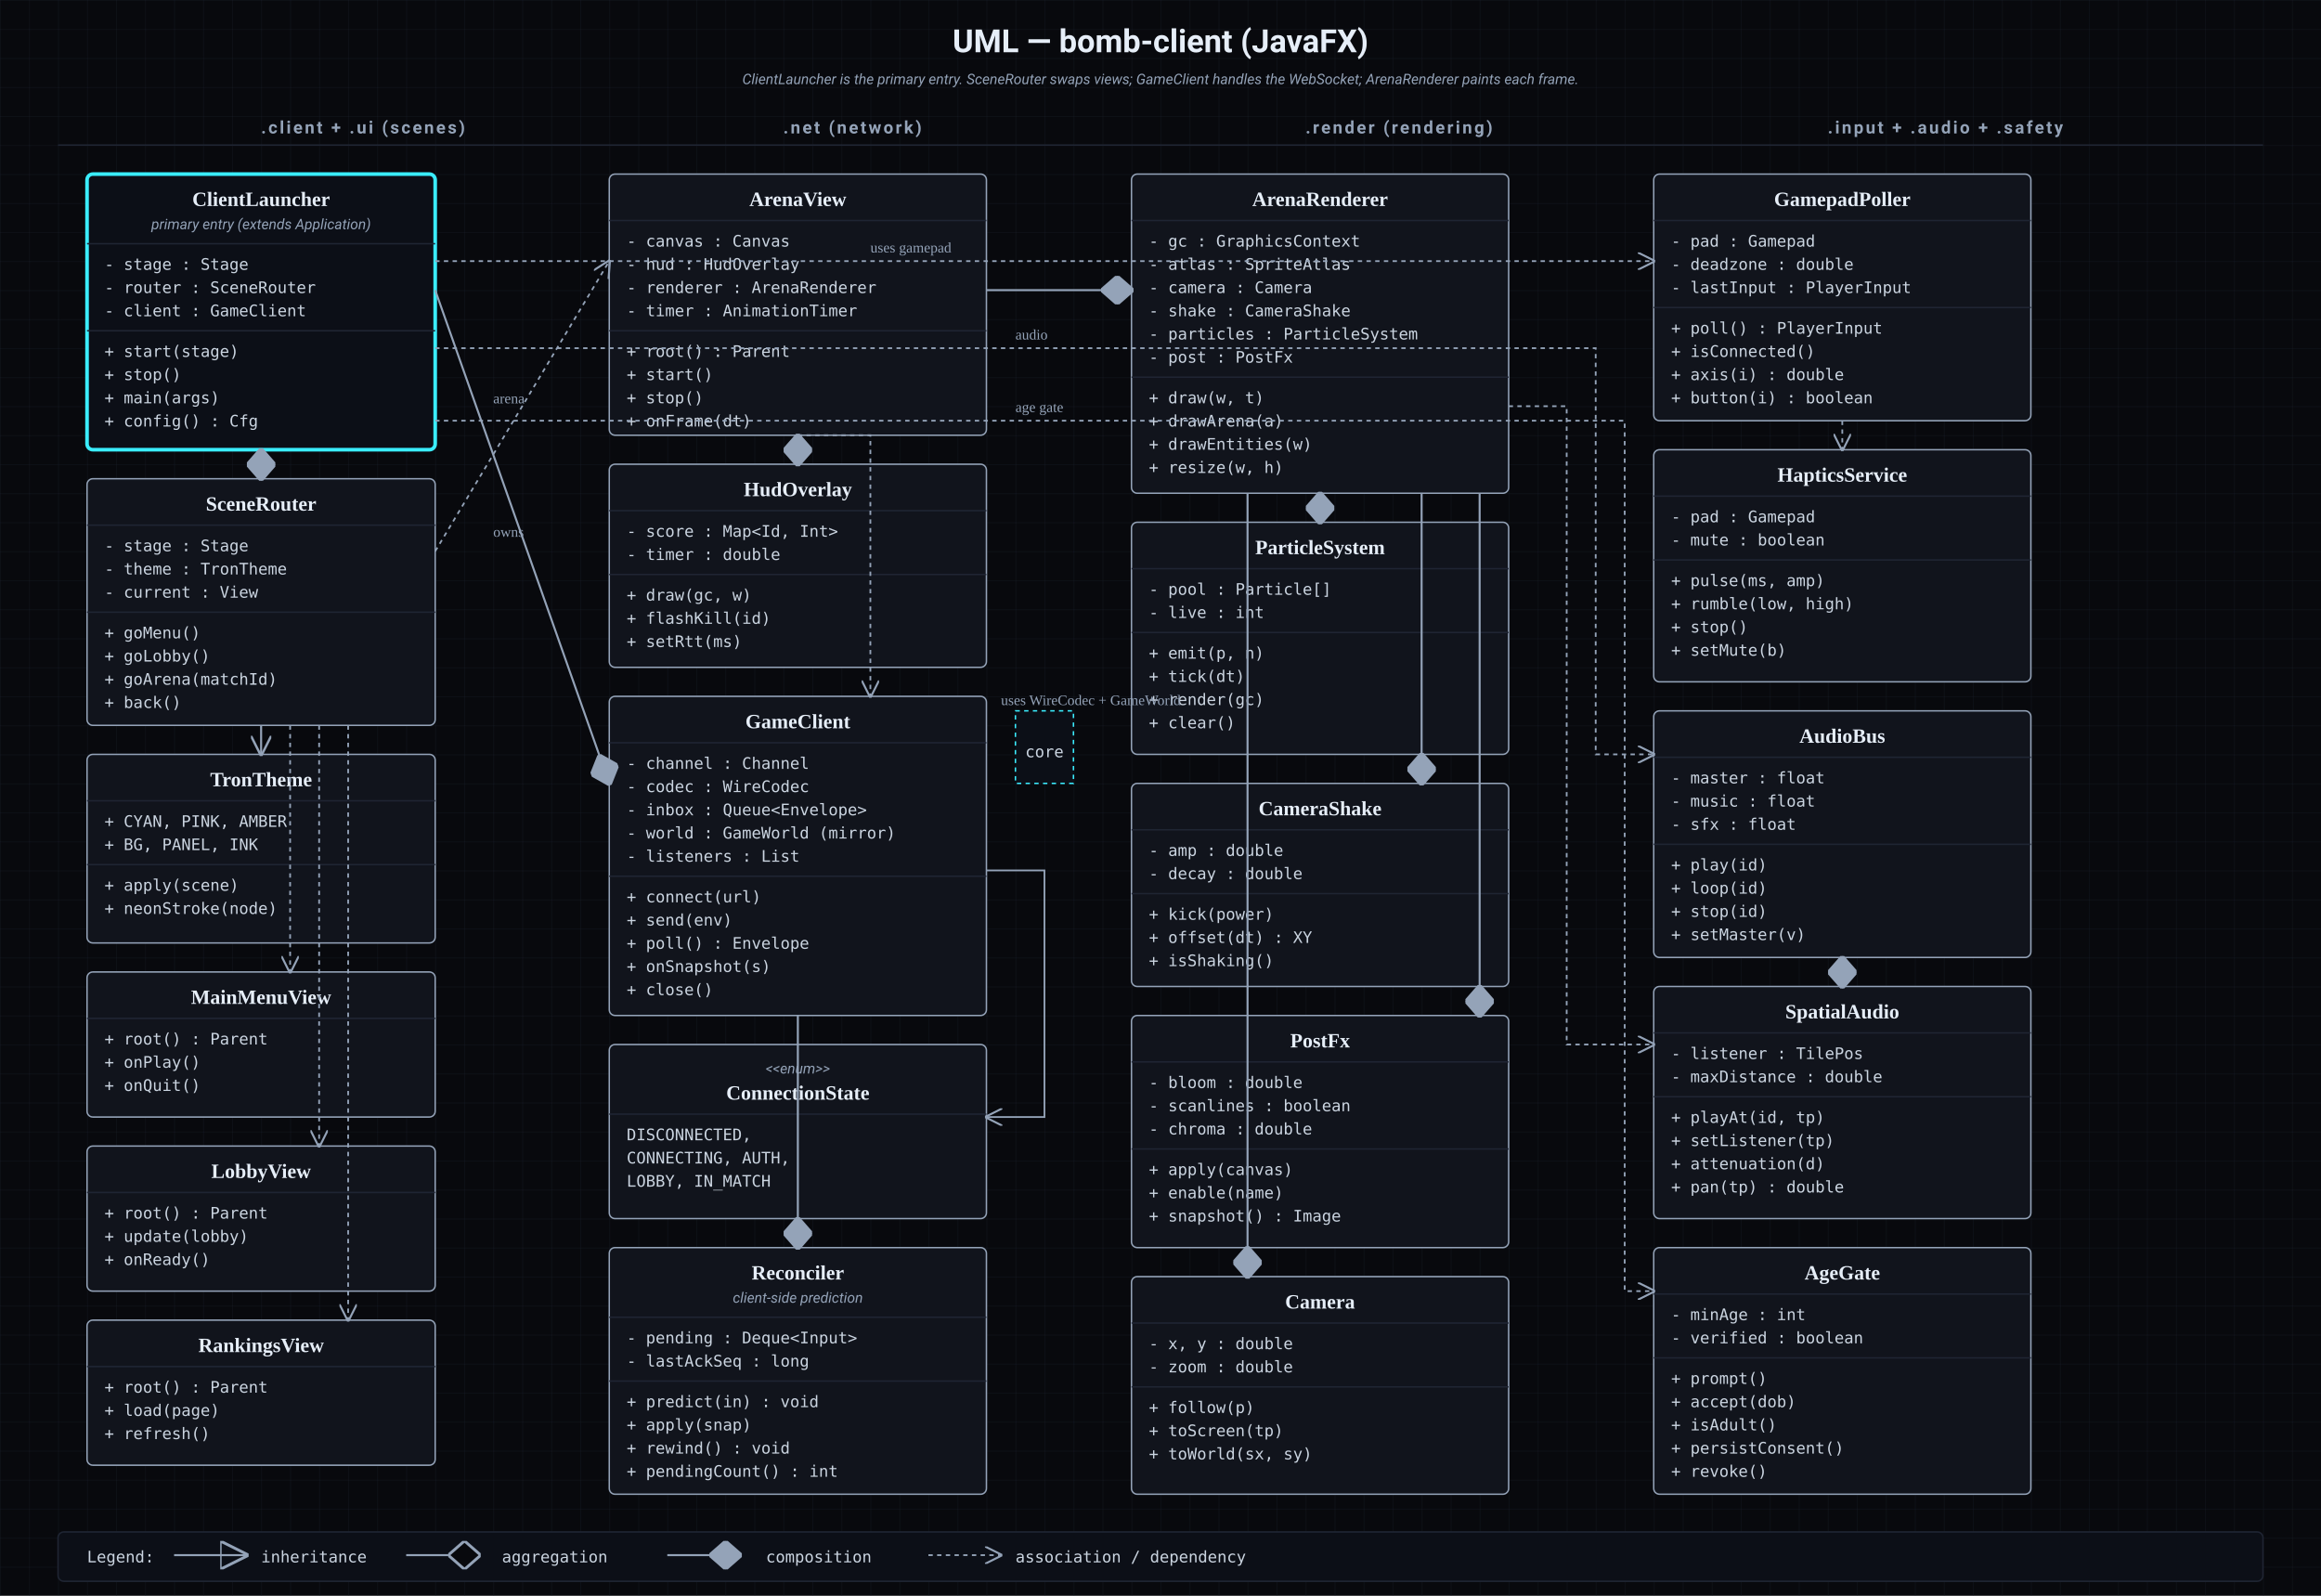
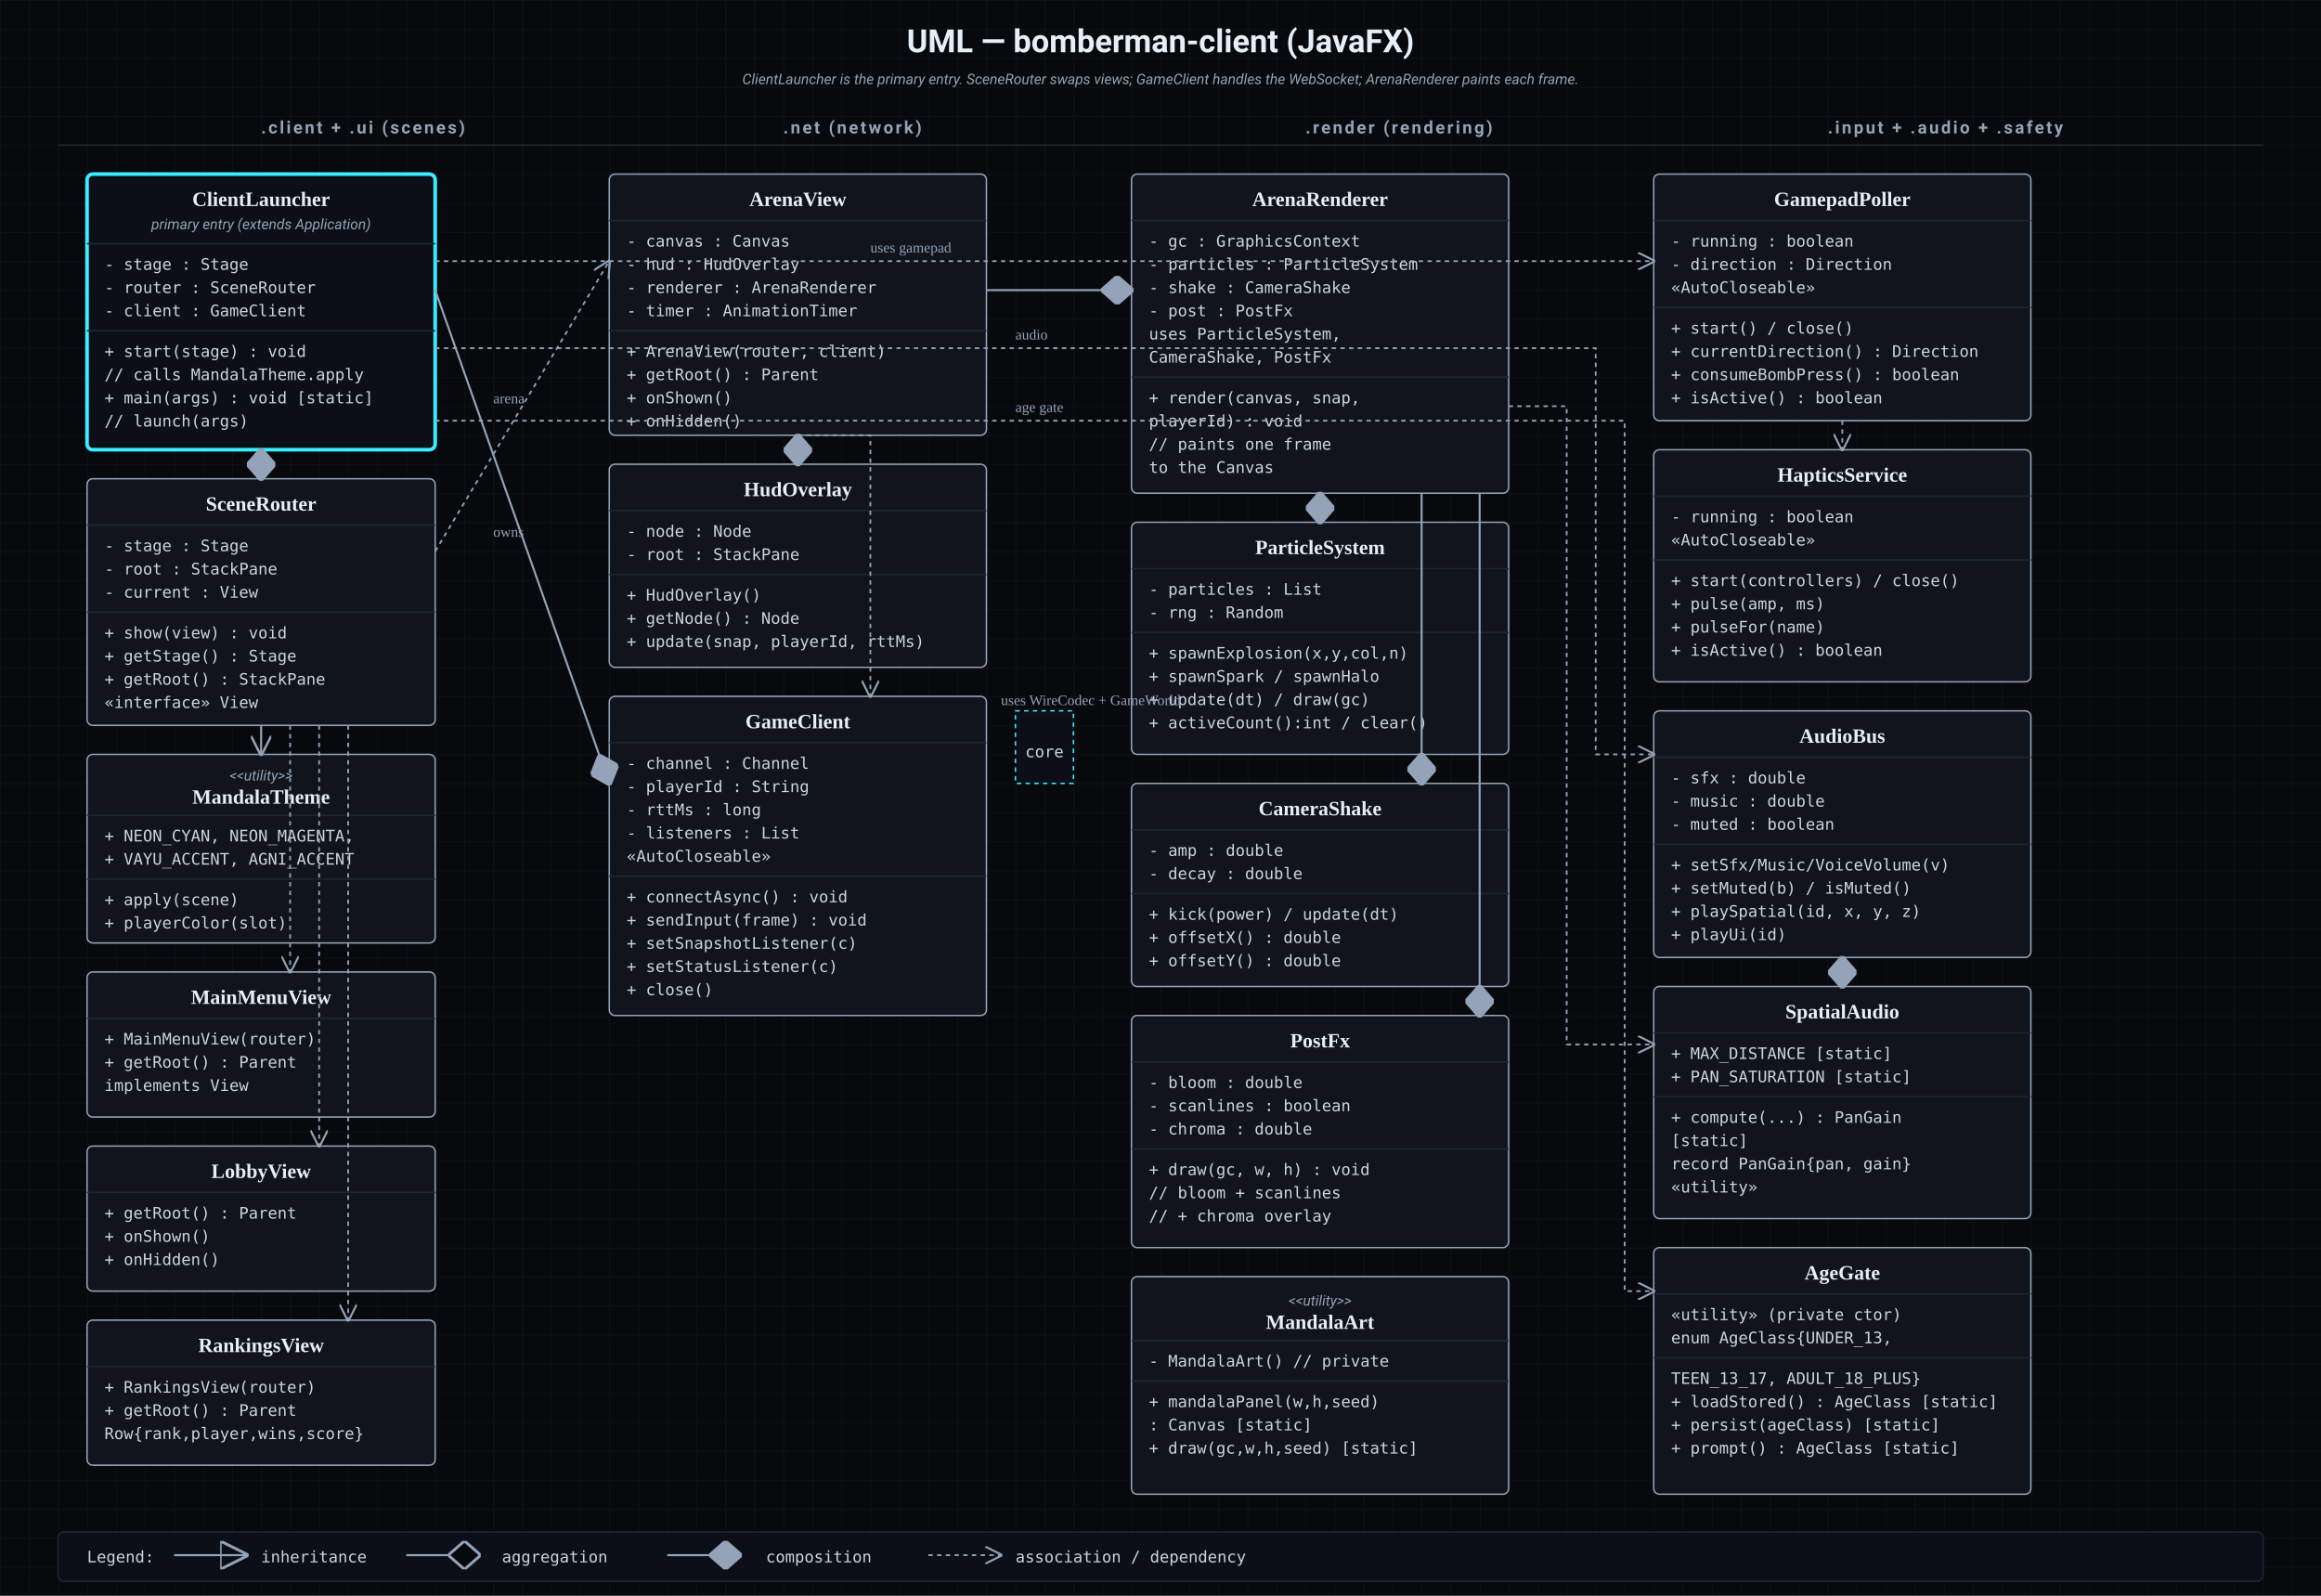
<svg xmlns="http://www.w3.org/2000/svg" viewBox="0 0 1600 1100" preserveAspectRatio="xMidYMid meet" role="img" aria-labelledby="umlTitle umlDesc">
  <defs>
    <marker id="triangle" viewBox="0 0 14 14" refX="13" refY="7" markerWidth="14" markerHeight="14" orient="auto">
      <path d="M0,0 L14,7 L0,14 z" fill="none" stroke="#94a3b8" stroke-width="1.4" />
    </marker>
    <marker id="diamondO" viewBox="0 0 16 14" refX="15" refY="7" markerWidth="16" markerHeight="14" orient="auto">
      <path d="M0,7 L8,0 L16,7 L8,14 z" fill="#08090d" stroke="#94a3b8" stroke-width="1.4" />
    </marker>
    <marker id="diamondF" viewBox="0 0 16 14" refX="15" refY="7" markerWidth="16" markerHeight="14" orient="auto">
      <path d="M0,7 L8,0 L16,7 L8,14 z" fill="#94a3b8" stroke="#94a3b8" stroke-width="1.4" />
    </marker>
    <marker id="arrow" viewBox="0 0 12 12" refX="11" refY="6" markerWidth="10" markerHeight="10" orient="auto">
      <path d="M0,0 L12,6 L0,12" fill="none" stroke="#94a3b8" stroke-width="1.4" />
    </marker>
    <pattern id="grid" width="20" height="20" patternUnits="userSpaceOnUse">
      <path d="M20 0 L0 0 0 20" fill="none" stroke="#1f2533" stroke-width="0.3" />
    </pattern>
    <style>
      .lbl { font-family: -apple-system, "Segoe UI", Roboto, sans-serif; fill: #e6eef8; }
      .cls { font-weight: 700; font-size: 14px; fill: #e6eef8; }
      .stereo { font-size: 10px; fill: #94a3b8; font-style: italic; }
      .member { font-family: "Consolas", "Menlo", monospace; font-size: 11px; fill: #cbd5e1; }
      .ttl { font-weight: 700; font-size: 22px; }
      .grp { font-weight: 700; font-size: 12px; letter-spacing: 1.5px; fill: #94a3b8; }
      .edgelbl { font-size: 10px; fill: #94a3b8; }
    </style>
  </defs>
  <rect width="1600" height="1100" fill="#08090d" />
  <rect width="1600" height="1100" fill="url(#grid)" />
-   <text x="800" y="36" class="lbl ttl" text-anchor="middle">UML — bomb-client (JavaFX)</text>
+   <text x="800" y="36" class="lbl ttl" text-anchor="middle">UML — bomberman-client (JavaFX)</text>
  <text x="800" y="58" class="lbl stereo" text-anchor="middle">ClientLauncher is the primary entry. SceneRouter swaps views; GameClient handles the WebSocket; ArenaRenderer paints each frame.</text>
  <text x="180" y="92" class="lbl grp">.client + .ui (scenes)</text>
  <text x="540" y="92" class="lbl grp">.net (network)</text>
  <text x="900" y="92" class="lbl grp">.render (rendering)</text>
  <text x="1260" y="92" class="lbl grp">.input + .audio + .safety</text>
  <line x1="40" y1="100" x2="1560" y2="100" stroke="#1f2533" />
  <g>
    <rect x="60" y="120" width="240" height="190" rx="4" fill="#0c0f17" stroke="#3aedff" stroke-width="2.5" />
    <text x="180" y="142" class="cls" text-anchor="middle" fill="#3aedff">ClientLauncher</text>
    <text x="180" y="158" class="lbl stereo" text-anchor="middle">primary entry (extends Application)</text>
    <line x1="60" y1="168" x2="300" y2="168" stroke="#1f2533" />
    <text x="72" y="186" class="member">- stage : Stage</text>
    <text x="72" y="202" class="member">- router : SceneRouter</text>
    <text x="72" y="218" class="member">- client : GameClient</text>
    <line x1="60" y1="228" x2="300" y2="228" stroke="#1f2533" />
-     <text x="72" y="246" class="member">+ start(stage)</text>
-     <text x="72" y="262" class="member">+ stop()</text>
-     <text x="72" y="278" class="member">+ main(args)</text>
-     <text x="72" y="294" class="member">+ config() : Cfg</text>
+     <text x="72" y="246" class="member">+ start(stage) : void</text>
+     <text x="72" y="262" class="member">  // calls MandalaTheme.apply</text>
+     <text x="72" y="278" class="member">+ main(args) : void [static]</text>
+     <text x="72" y="294" class="member">  // launch(args)</text>
  </g>
  <g>
    <rect x="60" y="330" width="240" height="170" rx="4" fill="#11141c" stroke="#94a3b8" />
    <text x="180" y="352" class="cls" text-anchor="middle">SceneRouter</text>
    <line x1="60" y1="362" x2="300" y2="362" stroke="#1f2533" />
    <text x="72" y="380" class="member">- stage : Stage</text>
-     <text x="72" y="396" class="member">- theme : TronTheme</text>
+     <text x="72" y="396" class="member">- root : StackPane</text>
    <text x="72" y="412" class="member">- current : View</text>
    <line x1="60" y1="422" x2="300" y2="422" stroke="#1f2533" />
-     <text x="72" y="440" class="member">+ goMenu()</text>
-     <text x="72" y="456" class="member">+ goLobby()</text>
-     <text x="72" y="472" class="member">+ goArena(matchId)</text>
-     <text x="72" y="488" class="member">+ back()</text>
+     <text x="72" y="440" class="member">+ show(view) : void</text>
+     <text x="72" y="456" class="member">+ getStage() : Stage</text>
+     <text x="72" y="472" class="member">+ getRoot() : StackPane</text>
+     <text x="72" y="488" class="member">«interface» View</text>
  </g>
  <g>
    <rect x="60" y="520" width="240" height="130" rx="4" fill="#11141c" stroke="#94a3b8" />
-     <text x="180" y="542" class="cls" text-anchor="middle">TronTheme</text>
-     <line x1="60" y1="552" x2="300" y2="552" stroke="#1f2533" />
-     <text x="72" y="570" class="member">+ CYAN, PINK, AMBER</text>
-     <text x="72" y="586" class="member">+ BG, PANEL, INK</text>
-     <line x1="60" y1="596" x2="300" y2="596" stroke="#1f2533" />
-     <text x="72" y="614" class="member">+ apply(scene)</text>
-     <text x="72" y="630" class="member">+ neonStroke(node)</text>
+     <text x="180" y="538" class="lbl stereo" text-anchor="middle">&lt;&lt;utility&gt;&gt;</text>
+     <text x="180" y="554" class="cls" text-anchor="middle">MandalaTheme</text>
+     <line x1="60" y1="562" x2="300" y2="562" stroke="#1f2533" />
+     <text x="72" y="580" class="member">+ NEON_CYAN, NEON_MAGENTA,</text>
+     <text x="72" y="596" class="member">+ VAYU_ACCENT, AGNI_ACCENT</text>
+     <line x1="60" y1="606" x2="300" y2="606" stroke="#1f2533" />
+     <text x="72" y="624" class="member">+ apply(scene)</text>
+     <text x="72" y="640" class="member">+ playerColor(slot)</text>
  </g>
  <g>
    <rect x="60" y="670" width="240" height="100" rx="4" fill="#11141c" stroke="#94a3b8" />
    <text x="180" y="692" class="cls" text-anchor="middle">MainMenuView</text>
    <line x1="60" y1="702" x2="300" y2="702" stroke="#1f2533" />
-     <text x="72" y="720" class="member">+ root() : Parent</text>
-     <text x="72" y="736" class="member">+ onPlay()</text>
-     <text x="72" y="752" class="member">+ onQuit()</text>
+     <text x="72" y="720" class="member">+ MainMenuView(router)</text>
+     <text x="72" y="736" class="member">+ getRoot() : Parent</text>
+     <text x="72" y="752" class="member">  implements View</text>
  </g>
  <g>
    <rect x="60" y="790" width="240" height="100" rx="4" fill="#11141c" stroke="#94a3b8" />
    <text x="180" y="812" class="cls" text-anchor="middle">LobbyView</text>
    <line x1="60" y1="822" x2="300" y2="822" stroke="#1f2533" />
-     <text x="72" y="840" class="member">+ root() : Parent</text>
-     <text x="72" y="856" class="member">+ update(lobby)</text>
-     <text x="72" y="872" class="member">+ onReady()</text>
+     <text x="72" y="840" class="member">+ getRoot() : Parent</text>
+     <text x="72" y="856" class="member">+ onShown()</text>
+     <text x="72" y="872" class="member">+ onHidden()</text>
  </g>
  <g>
    <rect x="60" y="910" width="240" height="100" rx="4" fill="#11141c" stroke="#94a3b8" />
    <text x="180" y="932" class="cls" text-anchor="middle">RankingsView</text>
    <line x1="60" y1="942" x2="300" y2="942" stroke="#1f2533" />
-     <text x="72" y="960" class="member">+ root() : Parent</text>
-     <text x="72" y="976" class="member">+ load(page)</text>
-     <text x="72" y="992" class="member">+ refresh()</text>
+     <text x="72" y="960" class="member">+ RankingsView(router)</text>
+     <text x="72" y="976" class="member">+ getRoot() : Parent</text>
+     <text x="72" y="992" class="member">  Row{rank,player,wins,score}</text>
  </g>
  <g>
    <rect x="420" y="120" width="260" height="180" rx="4" fill="#11141c" stroke="#94a3b8" />
    <text x="550" y="142" class="cls" text-anchor="middle">ArenaView</text>
    <line x1="420" y1="152" x2="680" y2="152" stroke="#1f2533" />
    <text x="432" y="170" class="member">- canvas : Canvas</text>
    <text x="432" y="186" class="member">- hud : HudOverlay</text>
    <text x="432" y="202" class="member">- renderer : ArenaRenderer</text>
    <text x="432" y="218" class="member">- timer : AnimationTimer</text>
    <line x1="420" y1="228" x2="680" y2="228" stroke="#1f2533" />
-     <text x="432" y="246" class="member">+ root() : Parent</text>
-     <text x="432" y="262" class="member">+ start()</text>
-     <text x="432" y="278" class="member">+ stop()</text>
-     <text x="432" y="294" class="member">+ onFrame(dt)</text>
+     <text x="432" y="246" class="member">+ ArenaView(router, client)</text>
+     <text x="432" y="262" class="member">+ getRoot() : Parent</text>
+     <text x="432" y="278" class="member">+ onShown()</text>
+     <text x="432" y="294" class="member">+ onHidden()</text>
  </g>
  <g>
    <rect x="420" y="320" width="260" height="140" rx="4" fill="#11141c" stroke="#94a3b8" />
    <text x="550" y="342" class="cls" text-anchor="middle">HudOverlay</text>
    <line x1="420" y1="352" x2="680" y2="352" stroke="#1f2533" />
-     <text x="432" y="370" class="member">- score : Map&lt;Id, Int&gt;</text>
-     <text x="432" y="386" class="member">- timer : double</text>
+     <text x="432" y="370" class="member">- node : Node</text>
+     <text x="432" y="386" class="member">- root : StackPane</text>
    <line x1="420" y1="396" class="line" x2="680" y2="396" stroke="#1f2533" />
-     <text x="432" y="414" class="member">+ draw(gc, w)</text>
-     <text x="432" y="430" class="member">+ flashKill(id)</text>
-     <text x="432" y="446" class="member">+ setRtt(ms)</text>
+     <text x="432" y="414" class="member">+ HudOverlay()</text>
+     <text x="432" y="430" class="member">+ getNode() : Node</text>
+     <text x="432" y="446" class="member">+ update(snap, playerId, rttMs)</text>
  </g>
  <g>
    <rect x="420" y="480" width="260" height="220" rx="4" fill="#11141c" stroke="#94a3b8" />
    <text x="550" y="502" class="cls" text-anchor="middle">GameClient</text>
    <line x1="420" y1="512" x2="680" y2="512" stroke="#1f2533" />
    <text x="432" y="530" class="member">- channel : Channel</text>
-     <text x="432" y="546" class="member">- codec : WireCodec</text>
-     <text x="432" y="562" class="member">- inbox : Queue&lt;Envelope&gt;</text>
-     <text x="432" y="578" class="member">- world : GameWorld (mirror)</text>
-     <text x="432" y="594" class="member">- listeners : List</text>
+     <text x="432" y="546" class="member">- playerId : String</text>
+     <text x="432" y="562" class="member">- rttMs : long</text>
+     <text x="432" y="578" class="member">- listeners : List</text>
+     <text x="432" y="594" class="member">  «AutoCloseable»</text>
    <line x1="420" y1="604" x2="680" y2="604" stroke="#1f2533" />
-     <text x="432" y="622" class="member">+ connect(url)</text>
-     <text x="432" y="638" class="member">+ send(env)</text>
-     <text x="432" y="654" class="member">+ poll() : Envelope</text>
-     <text x="432" y="670" class="member">+ onSnapshot(s)</text>
+     <text x="432" y="622" class="member">+ connectAsync() : void</text>
+     <text x="432" y="638" class="member">+ sendInput(frame) : void</text>
+     <text x="432" y="654" class="member">+ setSnapshotListener(c)</text>
+     <text x="432" y="670" class="member">+ setStatusListener(c)</text>
    <text x="432" y="686" class="member">+ close()</text>
-   </g>
-   <g>
-     <rect x="420" y="720" width="260" height="120" rx="4" fill="#11141c" stroke="#94a3b8" />
-     <text x="550" y="740" class="lbl stereo" text-anchor="middle">&lt;&lt;enum&gt;&gt;</text>
-     <text x="550" y="758" class="cls" text-anchor="middle">ConnectionState</text>
-     <line x1="420" y1="768" x2="680" y2="768" stroke="#1f2533" />
-     <text x="432" y="786" class="member">DISCONNECTED,</text>
-     <text x="432" y="802" class="member">CONNECTING, AUTH,</text>
-     <text x="432" y="818" class="member">LOBBY, IN_MATCH</text>
-   </g>
-   <g>
-     <rect x="420" y="860" width="260" height="170" rx="4" fill="#11141c" stroke="#94a3b8" />
-     <text x="550" y="882" class="cls" text-anchor="middle">Reconciler</text>
-     <text x="550" y="898" class="lbl stereo" text-anchor="middle">client-side prediction</text>
-     <line x1="420" y1="908" x2="680" y2="908" stroke="#1f2533" />
-     <text x="432" y="926" class="member">- pending : Deque&lt;Input&gt;</text>
-     <text x="432" y="942" class="member">- lastAckSeq : long</text>
-     <line x1="420" y1="952" x2="680" y2="952" stroke="#1f2533" />
-     <text x="432" y="970" class="member">+ predict(in) : void</text>
-     <text x="432" y="986" class="member">+ apply(snap)</text>
-     <text x="432" y="1002" class="member">+ rewind() : void</text>
-     <text x="432" y="1018" class="member">+ pendingCount() : int</text>
  </g>
  <g>
    <rect x="780" y="120" width="260" height="220" rx="4" fill="#11141c" stroke="#94a3b8" />
    <text x="910" y="142" class="cls" text-anchor="middle">ArenaRenderer</text>
    <line x1="780" y1="152" x2="1040" y2="152" stroke="#1f2533" />
    <text x="792" y="170" class="member">- gc : GraphicsContext</text>
-     <text x="792" y="186" class="member">- atlas : SpriteAtlas</text>
-     <text x="792" y="202" class="member">- camera : Camera</text>
-     <text x="792" y="218" class="member">- shake : CameraShake</text>
-     <text x="792" y="234" class="member">- particles : ParticleSystem</text>
-     <text x="792" y="250" class="member">- post : PostFx</text>
+     <text x="792" y="186" class="member">- particles : ParticleSystem</text>
+     <text x="792" y="202" class="member">- shake : CameraShake</text>
+     <text x="792" y="218" class="member">- post : PostFx</text>
+     <text x="792" y="234" class="member">  uses ParticleSystem,</text>
+     <text x="792" y="250" class="member">  CameraShake, PostFx</text>
    <line x1="780" y1="260" x2="1040" y2="260" stroke="#1f2533" />
-     <text x="792" y="278" class="member">+ draw(w, t)</text>
-     <text x="792" y="294" class="member">+ drawArena(a)</text>
-     <text x="792" y="310" class="member">+ drawEntities(w)</text>
-     <text x="792" y="326" class="member">+ resize(w, h)</text>
+     <text x="792" y="278" class="member">+ render(canvas, snap,</text>
+     <text x="792" y="294" class="member">    playerId) : void</text>
+     <text x="792" y="310" class="member">  // paints one frame</text>
+     <text x="792" y="326" class="member">  to the Canvas</text>
  </g>
  <g>
    <rect x="780" y="360" width="260" height="160" rx="4" fill="#11141c" stroke="#94a3b8" />
    <text x="910" y="382" class="cls" text-anchor="middle">ParticleSystem</text>
    <line x1="780" y1="392" x2="1040" y2="392" stroke="#1f2533" />
-     <text x="792" y="410" class="member">- pool : Particle[]</text>
-     <text x="792" y="426" class="member">- live : int</text>
+     <text x="792" y="410" class="member">- particles : List</text>
+     <text x="792" y="426" class="member">- rng : Random</text>
    <line x1="780" y1="436" x2="1040" y2="436" stroke="#1f2533" />
-     <text x="792" y="454" class="member">+ emit(p, n)</text>
-     <text x="792" y="470" class="member">+ tick(dt)</text>
-     <text x="792" y="486" class="member">+ render(gc)</text>
-     <text x="792" y="502" class="member">+ clear()</text>
+     <text x="792" y="454" class="member">+ spawnExplosion(x,y,col,n)</text>
+     <text x="792" y="470" class="member">+ spawnSpark / spawnHalo</text>
+     <text x="792" y="486" class="member">+ update(dt) / draw(gc)</text>
+     <text x="792" y="502" class="member">+ activeCount():int / clear()</text>
  </g>
  <g>
    <rect x="780" y="540" width="260" height="140" rx="4" fill="#11141c" stroke="#94a3b8" />
    <text x="910" y="562" class="cls" text-anchor="middle">CameraShake</text>
    <line x1="780" y1="572" x2="1040" y2="572" stroke="#1f2533" />
    <text x="792" y="590" class="member">- amp : double</text>
    <text x="792" y="606" class="member">- decay : double</text>
    <line x1="780" y1="616" x2="1040" y2="616" stroke="#1f2533" />
-     <text x="792" y="634" class="member">+ kick(power)</text>
-     <text x="792" y="650" class="member">+ offset(dt) : XY</text>
-     <text x="792" y="666" class="member">+ isShaking()</text>
+     <text x="792" y="634" class="member">+ kick(power) / update(dt)</text>
+     <text x="792" y="650" class="member">+ offsetX() : double</text>
+     <text x="792" y="666" class="member">+ offsetY() : double</text>
  </g>
  <g>
    <rect x="780" y="700" width="260" height="160" rx="4" fill="#11141c" stroke="#94a3b8" />
    <text x="910" y="722" class="cls" text-anchor="middle">PostFx</text>
    <line x1="780" y1="732" x2="1040" y2="732" stroke="#1f2533" />
    <text x="792" y="750" class="member">- bloom : double</text>
    <text x="792" y="766" class="member">- scanlines : boolean</text>
    <text x="792" y="782" class="member">- chroma : double</text>
    <line x1="780" y1="792" x2="1040" y2="792" stroke="#1f2533" />
-     <text x="792" y="810" class="member">+ apply(canvas)</text>
-     <text x="792" y="826" class="member">+ enable(name)</text>
-     <text x="792" y="842" class="member">+ snapshot() : Image</text>
+     <text x="792" y="810" class="member">+ draw(gc, w, h) : void</text>
+     <text x="792" y="826" class="member">  // bloom + scanlines</text>
+     <text x="792" y="842" class="member">  // + chroma overlay</text>
  </g>
  <g>
    <rect x="780" y="880" width="260" height="150" rx="4" fill="#11141c" stroke="#94a3b8" />
-     <text x="910" y="902" class="cls" text-anchor="middle">Camera</text>
-     <line x1="780" y1="912" x2="1040" y2="912" stroke="#1f2533" />
-     <text x="792" y="930" class="member">- x, y : double</text>
-     <text x="792" y="946" class="member">- zoom : double</text>
-     <line x1="780" y1="956" x2="1040" y2="956" stroke="#1f2533" />
-     <text x="792" y="974" class="member">+ follow(p)</text>
-     <text x="792" y="990" class="member">+ toScreen(tp)</text>
-     <text x="792" y="1006" class="member">+ toWorld(sx, sy)</text>
+     <text x="910" y="900" class="lbl stereo" text-anchor="middle">&lt;&lt;utility&gt;&gt;</text>
+     <text x="910" y="916" class="cls" text-anchor="middle">MandalaArt</text>
+     <line x1="780" y1="924" x2="1040" y2="924" stroke="#1f2533" />
+     <text x="792" y="942" class="member">- MandalaArt()  // private</text>
+     <line x1="780" y1="952" x2="1040" y2="952" stroke="#1f2533" />
+     <text x="792" y="970" class="member">+ mandalaPanel(w,h,seed)</text>
+     <text x="792" y="986" class="member">    : Canvas [static]</text>
+     <text x="792" y="1002" class="member">+ draw(gc,w,h,seed) [static]</text>
  </g>
  <g>
    <rect x="1140" y="120" width="260" height="170" rx="4" fill="#11141c" stroke="#94a3b8" />
    <text x="1270" y="142" class="cls" text-anchor="middle">GamepadPoller</text>
    <line x1="1140" y1="152" x2="1400" y2="152" stroke="#1f2533" />
-     <text x="1152" y="170" class="member">- pad : Gamepad</text>
-     <text x="1152" y="186" class="member">- deadzone : double</text>
-     <text x="1152" y="202" class="member">- lastInput : PlayerInput</text>
+     <text x="1152" y="170" class="member">- running : boolean</text>
+     <text x="1152" y="186" class="member">- direction : Direction</text>
+     <text x="1152" y="202" class="member">  «AutoCloseable»</text>
    <line x1="1140" y1="212" x2="1400" y2="212" stroke="#1f2533" />
-     <text x="1152" y="230" class="member">+ poll() : PlayerInput</text>
-     <text x="1152" y="246" class="member">+ isConnected()</text>
-     <text x="1152" y="262" class="member">+ axis(i) : double</text>
-     <text x="1152" y="278" class="member">+ button(i) : boolean</text>
+     <text x="1152" y="230" class="member">+ start() / close()</text>
+     <text x="1152" y="246" class="member">+ currentDirection() : Direction</text>
+     <text x="1152" y="262" class="member">+ consumeBombPress() : boolean</text>
+     <text x="1152" y="278" class="member">+ isActive() : boolean</text>
  </g>
  <g>
    <rect x="1140" y="310" width="260" height="160" rx="4" fill="#11141c" stroke="#94a3b8" />
    <text x="1270" y="332" class="cls" text-anchor="middle">HapticsService</text>
    <line x1="1140" y1="342" x2="1400" y2="342" stroke="#1f2533" />
-     <text x="1152" y="360" class="member">- pad : Gamepad</text>
-     <text x="1152" y="376" class="member">- mute : boolean</text>
+     <text x="1152" y="360" class="member">- running : boolean</text>
+     <text x="1152" y="376" class="member">  «AutoCloseable»</text>
    <line x1="1140" y1="386" x2="1400" y2="386" stroke="#1f2533" />
-     <text x="1152" y="404" class="member">+ pulse(ms, amp)</text>
-     <text x="1152" y="420" class="member">+ rumble(low, high)</text>
-     <text x="1152" y="436" class="member">+ stop()</text>
-     <text x="1152" y="452" class="member">+ setMute(b)</text>
+     <text x="1152" y="404" class="member">+ start(controllers) / close()</text>
+     <text x="1152" y="420" class="member">+ pulse(amp, ms)</text>
+     <text x="1152" y="436" class="member">+ pulseFor(name)</text>
+     <text x="1152" y="452" class="member">+ isActive() : boolean</text>
  </g>
  <g>
    <rect x="1140" y="490" width="260" height="170" rx="4" fill="#11141c" stroke="#94a3b8" />
    <text x="1270" y="512" class="cls" text-anchor="middle">AudioBus</text>
    <line x1="1140" y1="522" x2="1400" y2="522" stroke="#1f2533" />
-     <text x="1152" y="540" class="member">- master : float</text>
-     <text x="1152" y="556" class="member">- music : float</text>
-     <text x="1152" y="572" class="member">- sfx : float</text>
+     <text x="1152" y="540" class="member">- sfx : double</text>
+     <text x="1152" y="556" class="member">- music : double</text>
+     <text x="1152" y="572" class="member">- muted : boolean</text>
    <line x1="1140" y1="582" x2="1400" y2="582" stroke="#1f2533" />
-     <text x="1152" y="600" class="member">+ play(id)</text>
-     <text x="1152" y="616" class="member">+ loop(id)</text>
-     <text x="1152" y="632" class="member">+ stop(id)</text>
-     <text x="1152" y="648" class="member">+ setMaster(v)</text>
+     <text x="1152" y="600" class="member">+ setSfx/Music/VoiceVolume(v)</text>
+     <text x="1152" y="616" class="member">+ setMuted(b) / isMuted()</text>
+     <text x="1152" y="632" class="member">+ playSpatial(id, x, y, z)</text>
+     <text x="1152" y="648" class="member">+ playUi(id)</text>
  </g>
  <g>
    <rect x="1140" y="680" width="260" height="160" rx="4" fill="#11141c" stroke="#94a3b8" />
    <text x="1270" y="702" class="cls" text-anchor="middle">SpatialAudio</text>
    <line x1="1140" y1="712" x2="1400" y2="712" stroke="#1f2533" />
-     <text x="1152" y="730" class="member">- listener : TilePos</text>
-     <text x="1152" y="746" class="member">- maxDistance : double</text>
+     <text x="1152" y="730" class="member">+ MAX_DISTANCE [static]</text>
+     <text x="1152" y="746" class="member">+ PAN_SATURATION [static]</text>
    <line x1="1140" y1="756" class="line" x2="1400" y2="756" stroke="#1f2533" />
-     <text x="1152" y="774" class="member">+ playAt(id, tp)</text>
-     <text x="1152" y="790" class="member">+ setListener(tp)</text>
-     <text x="1152" y="806" class="member">+ attenuation(d)</text>
-     <text x="1152" y="822" class="member">+ pan(tp) : double</text>
+     <text x="1152" y="774" class="member">+ compute(...) : PanGain</text>
+     <text x="1152" y="790" class="member">    [static]</text>
+     <text x="1152" y="806" class="member">  record PanGain{pan, gain}</text>
+     <text x="1152" y="822" class="member">  «utility»</text>
  </g>
  <g>
    <rect x="1140" y="860" width="260" height="170" rx="4" fill="#11141c" stroke="#94a3b8" />
    <text x="1270" y="882" class="cls" text-anchor="middle">AgeGate</text>
    <line x1="1140" y1="892" x2="1400" y2="892" stroke="#1f2533" />
-     <text x="1152" y="910" class="member">- minAge : int</text>
-     <text x="1152" y="926" class="member">- verified : boolean</text>
+     <text x="1152" y="910" class="member">  «utility» (private ctor)</text>
+     <text x="1152" y="926" class="member">  enum AgeClass{UNDER_13,</text>
    <line x1="1140" y1="936" x2="1400" y2="936" stroke="#1f2533" />
-     <text x="1152" y="954" class="member">+ prompt()</text>
-     <text x="1152" y="970" class="member">+ accept(dob)</text>
-     <text x="1152" y="986" class="member">+ isAdult()</text>
-     <text x="1152" y="1002" class="member">+ persistConsent()</text>
-     <text x="1152" y="1018" class="member">+ revoke()</text>
+     <text x="1152" y="954" class="member">    TEEN_13_17, ADULT_18_PLUS}</text>
+     <text x="1152" y="970" class="member">+ loadStored() : AgeClass [static]</text>
+     <text x="1152" y="986" class="member">+ persist(ageClass) [static]</text>
+     <text x="1152" y="1002" class="member">+ prompt() : AgeClass [static]</text>
+     <text x="1152" y="1018" class="member">  </text>
  </g>
  <path d="M 180 310 L 180 330" fill="none" stroke="#94a3b8" stroke-width="1.4" marker-end="url(#diamondF)" />
  <path d="M 300 200 L 420 540" fill="none" stroke="#94a3b8" stroke-width="1.4" marker-end="url(#diamondF)" />
  <text x="340" y="370" class="edgelbl">owns</text>
  <path d="M 180 500 L 180 520" fill="none" stroke="#94a3b8" stroke-width="1.4" marker-end="url(#arrow)" />
  <path d="M 200 500 L 200 670" fill="none" stroke="#94a3b8" stroke-width="1.2" marker-end="url(#arrow)" stroke-dasharray="3 3" />
  <path d="M 220 500 L 220 790" fill="none" stroke="#94a3b8" stroke-width="1.2" marker-end="url(#arrow)" stroke-dasharray="3 3" />
  <path d="M 240 500 L 240 910" fill="none" stroke="#94a3b8" stroke-width="1.2" marker-end="url(#arrow)" stroke-dasharray="3 3" />
  <path d="M 300 380 L 420 180" fill="none" stroke="#94a3b8" stroke-width="1.2" marker-end="url(#arrow)" stroke-dasharray="3 3" />
  <text x="340" y="278" class="edgelbl">arena</text>
  <path d="M 680 200 L 780 200" fill="none" stroke="#94a3b8" stroke-width="1.4" marker-end="url(#diamondF)" />
  <path d="M 550 300 L 550 320" fill="none" stroke="#94a3b8" stroke-width="1.4" marker-end="url(#diamondF)" />
  <path d="M 550 300 L 600 300 L 600 480" fill="none" stroke="#94a3b8" stroke-width="1.2" marker-end="url(#arrow)" stroke-dasharray="3 3" />
-   <path d="M 550 700 L 550 860" fill="none" stroke="#94a3b8" stroke-width="1.4" marker-end="url(#diamondF)" />
-   <path d="M 680 600 L 720 600 L 720 770 L 680 770" fill="none" stroke="#94a3b8" stroke-width="1.2" marker-end="url(#arrow)" />
  <path d="M 910 340 L 910 360" fill="none" stroke="#94a3b8" stroke-width="1.4" marker-end="url(#diamondF)" />
  <path d="M 980 340 L 980 540" fill="none" stroke="#94a3b8" stroke-width="1.4" marker-end="url(#diamondF)" />
  <path d="M 1020 340 L 1020 700" fill="none" stroke="#94a3b8" stroke-width="1.4" marker-end="url(#diamondF)" />
-   <path d="M 860 340 L 860 880" fill="none" stroke="#94a3b8" stroke-width="1.4" marker-end="url(#diamondF)" />
  <path d="M 300 180 L 1140 180" fill="none" stroke="#94a3b8" stroke-width="1.2" marker-end="url(#arrow)" stroke-dasharray="3 3" />
  <text x="600" y="174" class="edgelbl">uses gamepad</text>
  <path d="M 1270 290 L 1270 310" fill="none" stroke="#94a3b8" stroke-width="1.2" marker-end="url(#arrow)" stroke-dasharray="3 3" />
  <path d="M 300 240 L 1100 240 L 1100 520 L 1140 520" fill="none" stroke="#94a3b8" stroke-width="1.2" marker-end="url(#arrow)" stroke-dasharray="3 3" />
  <text x="700" y="234" class="edgelbl">audio</text>
  <path d="M 1040 280 L 1080 280 L 1080 720 L 1140 720" fill="none" stroke="#94a3b8" stroke-width="1.2" marker-end="url(#arrow)" stroke-dasharray="3 3" />
  <path d="M 1270 660 L 1270 680" fill="none" stroke="#94a3b8" stroke-width="1.4" marker-end="url(#diamondF)" />
  <path d="M 300 290 L 1120 290 L 1120 890 L 1140 890" fill="none" stroke="#94a3b8" stroke-width="1.2" marker-end="url(#arrow)" stroke-dasharray="3 3" />
  <text x="700" y="284" class="edgelbl">age gate</text>
  <g>
    <rect x="700" y="490" width="40" height="50" fill="#0c0f17" stroke="#3aedff" stroke-dasharray="3 3" />
    <text x="720" y="522" class="member" text-anchor="middle" fill="#3aedff">core</text>
  </g>
  <text x="690" y="486" class="edgelbl" fill="#3aedff">uses WireCodec + GameWorld</text>
  <g>
    <rect x="40" y="1056" width="1520" height="34" rx="4" fill="#0c0f17" stroke="#1f2533" />
    <text x="60" y="1077" class="member">Legend:</text>
    <line x1="120" y1="1072" x2="170" y2="1072" stroke="#94a3b8" stroke-width="1.4" marker-end="url(#triangle)" />
    <text x="180" y="1077" class="member">inheritance</text>
    <line x1="280" y1="1072" x2="330" y2="1072" stroke="#94a3b8" stroke-width="1.4" marker-end="url(#diamondO)" />
    <text x="346" y="1077" class="member">aggregation</text>
    <line x1="460" y1="1072" x2="510" y2="1072" stroke="#94a3b8" stroke-width="1.4" marker-end="url(#diamondF)" />
    <text x="528" y="1077" class="member">composition</text>
    <line x1="640" y1="1072" x2="690" y2="1072" stroke="#94a3b8" stroke-width="1.2" marker-end="url(#arrow)" stroke-dasharray="3 3" />
    <text x="700" y="1077" class="member">association / dependency</text>
  </g>
</svg>
